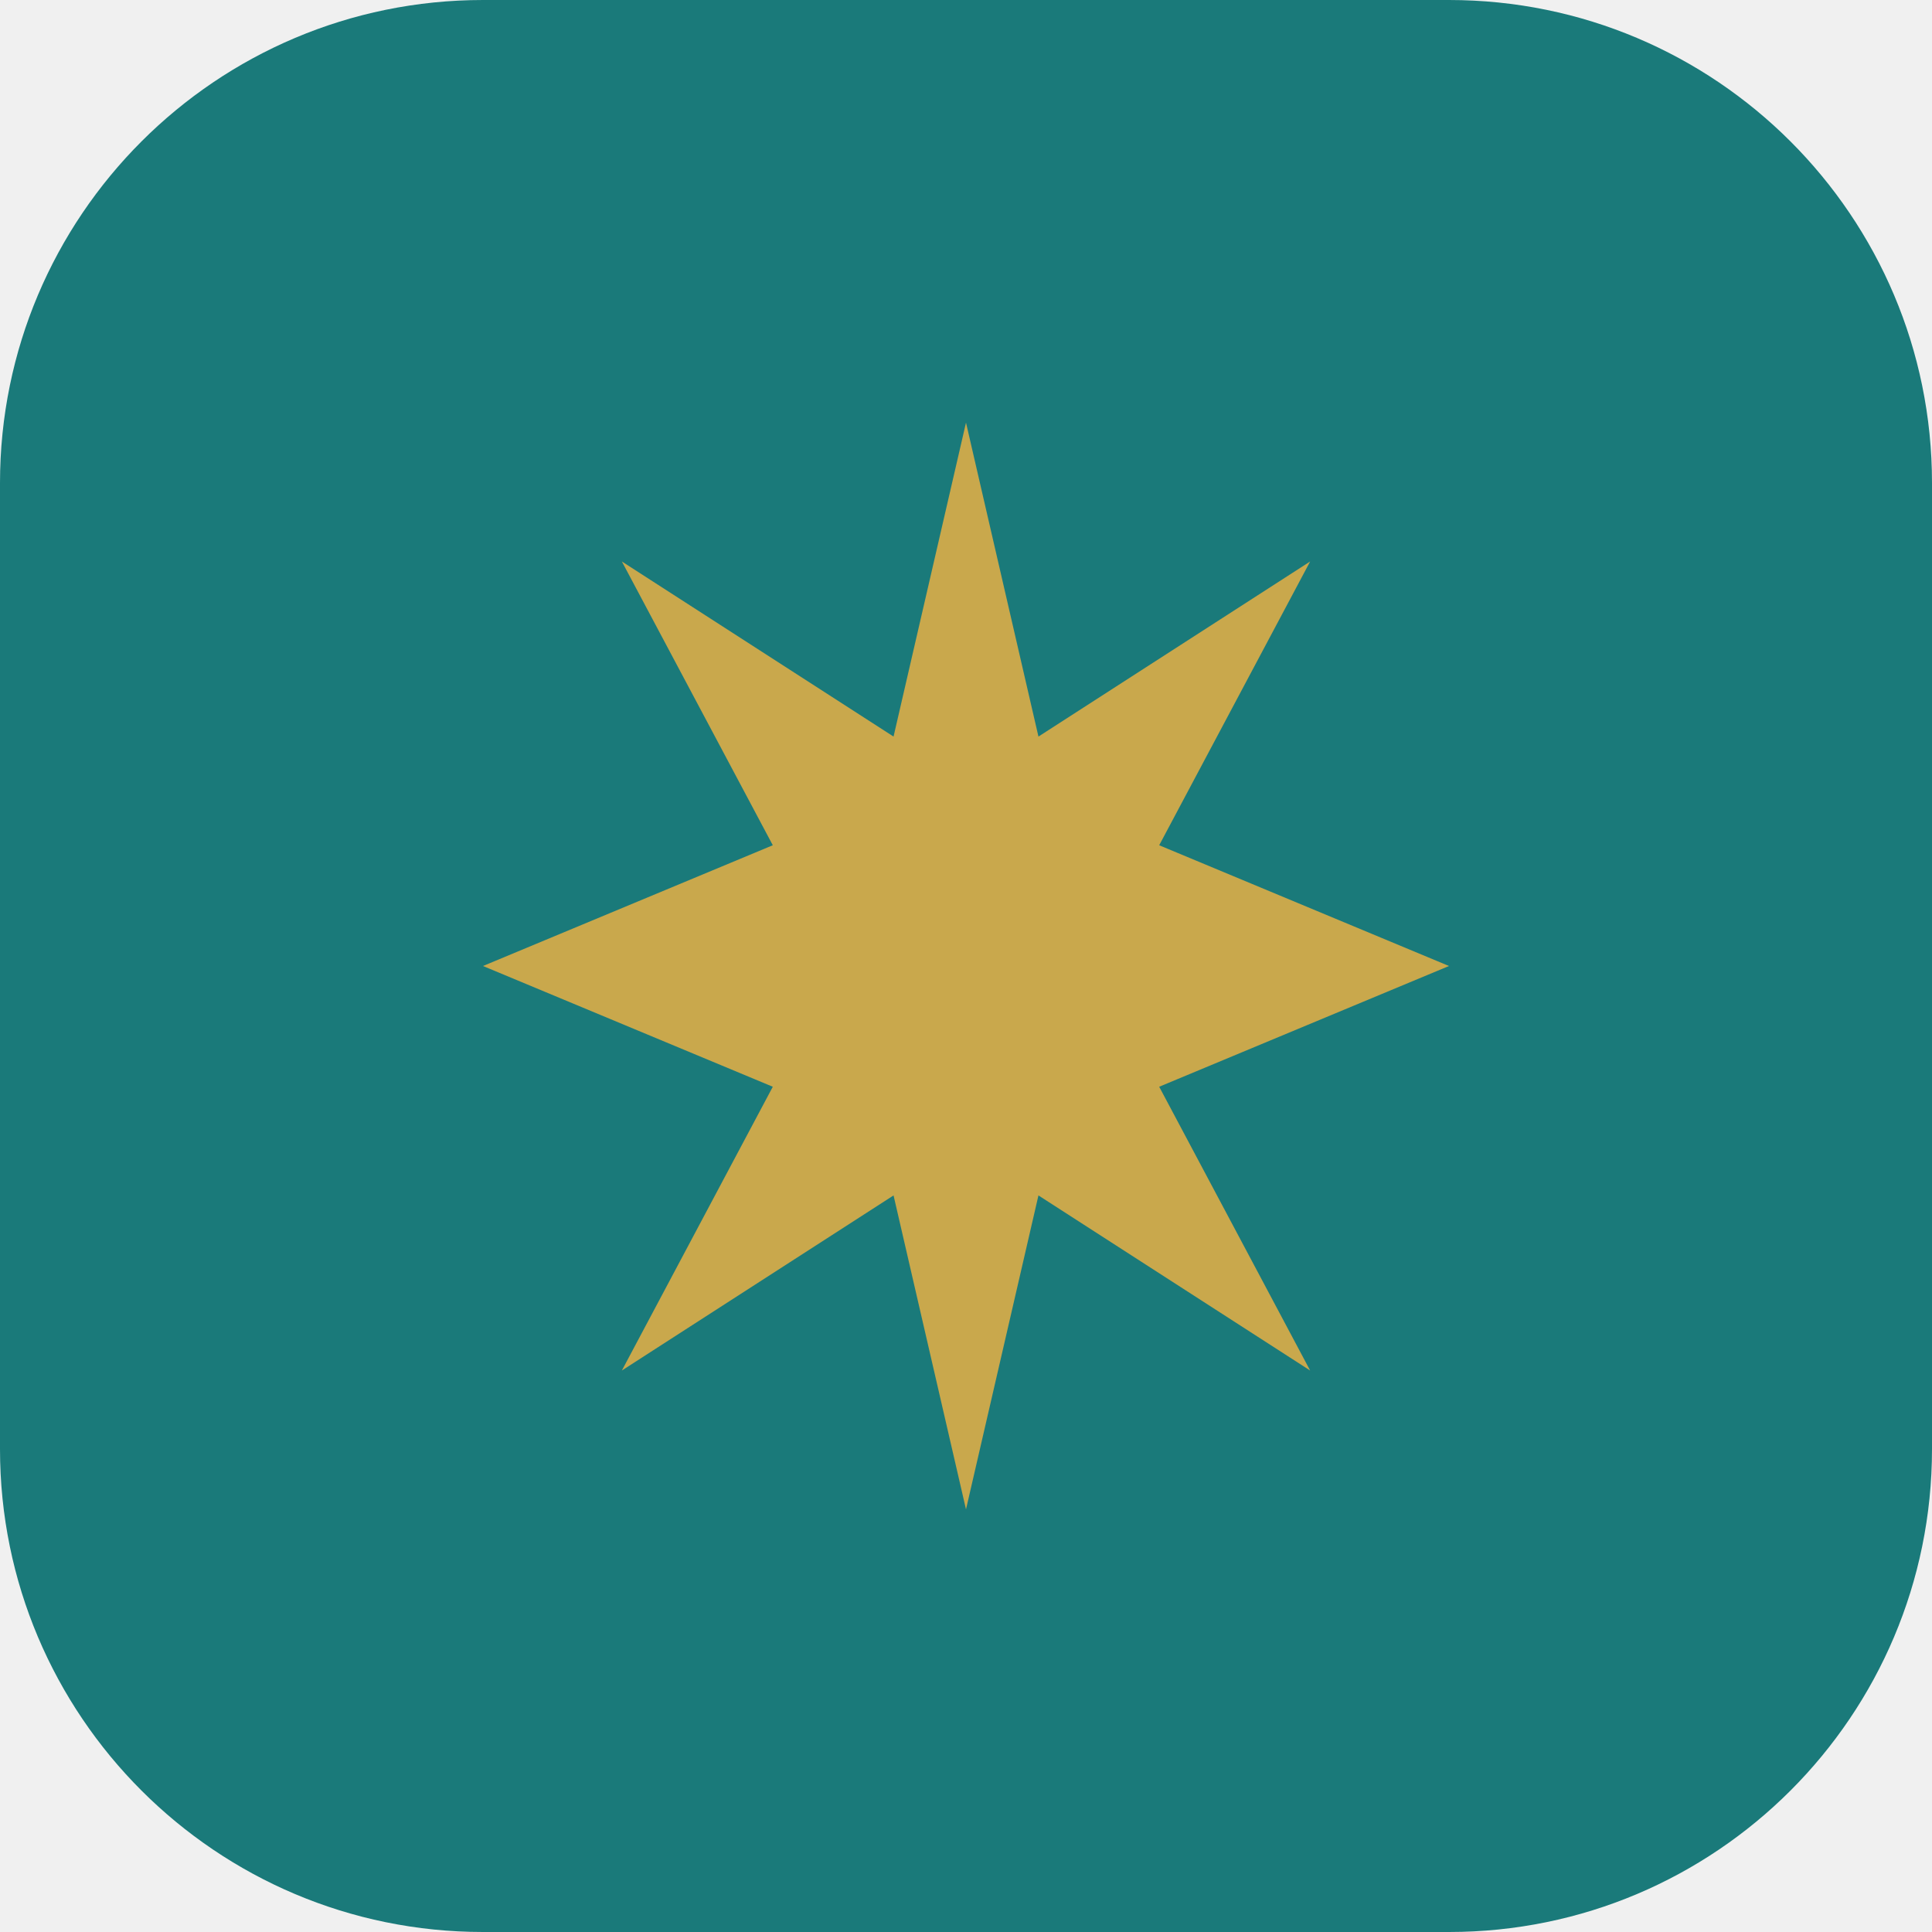
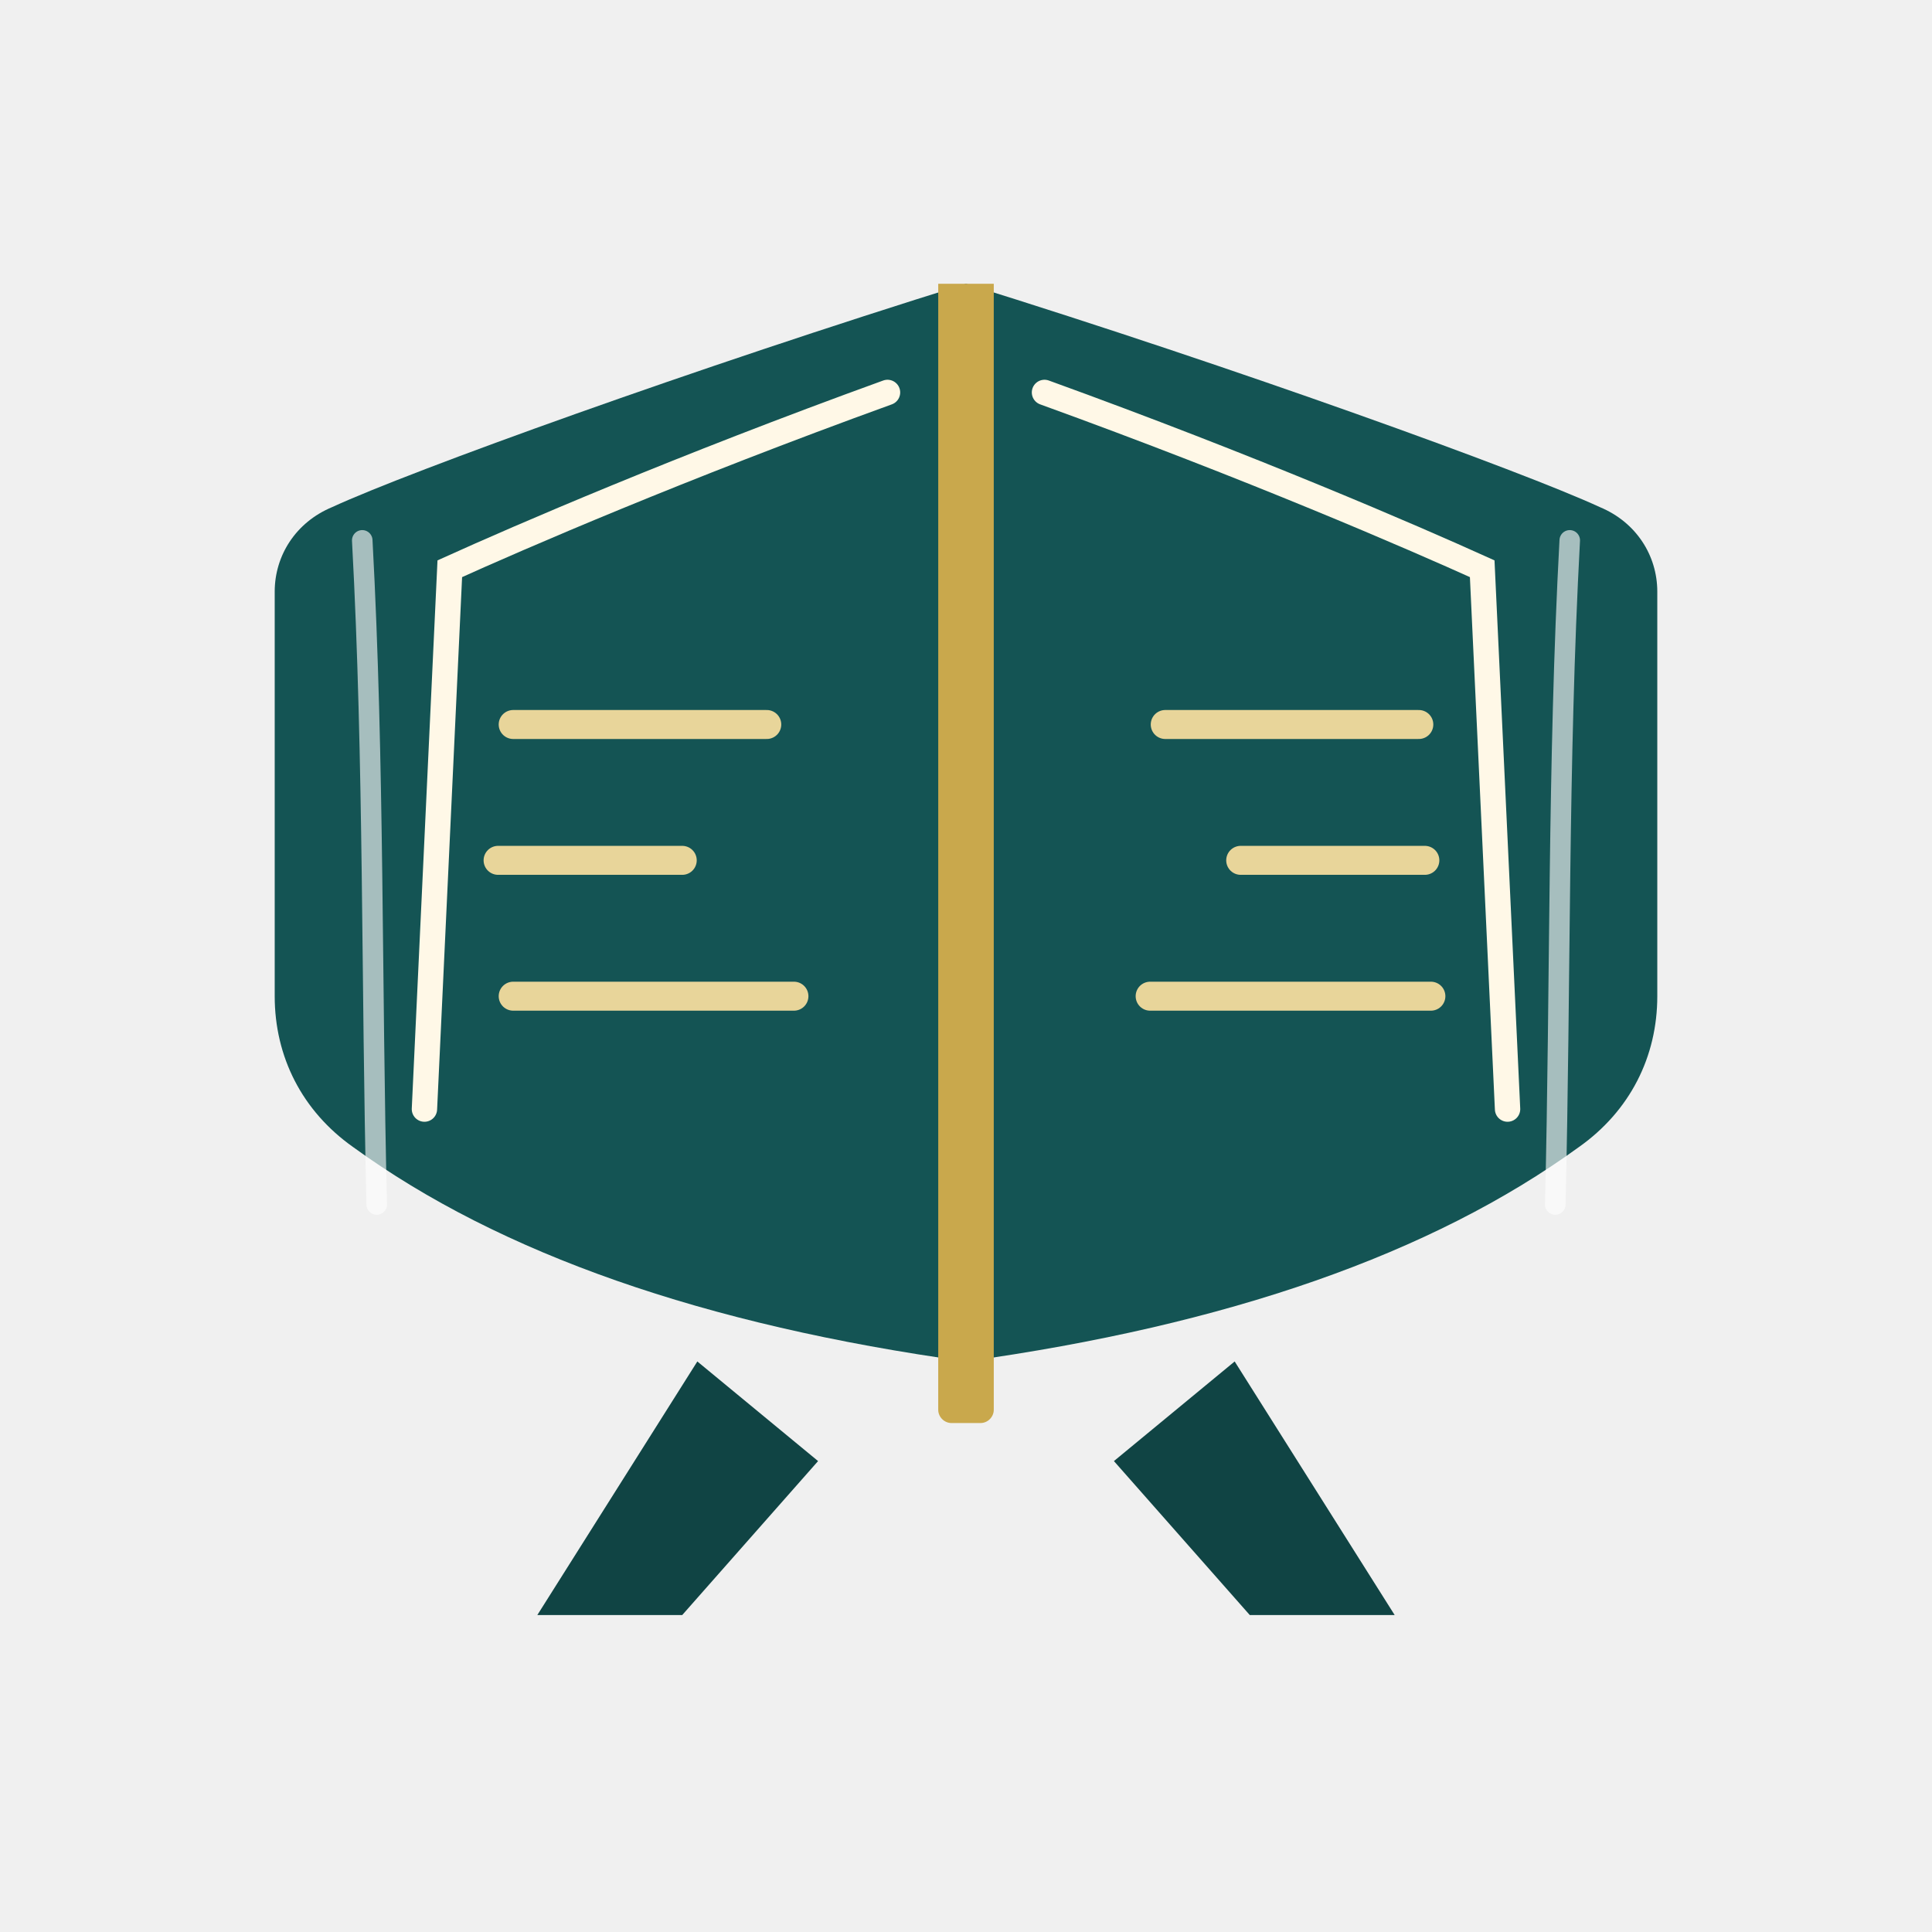
- <svg xmlns="http://www.w3.org/2000/svg" viewBox="0 0 32 32" fill="none">
-   <rect width="32" height="32" rx="8" fill="#1A7A7A" />
-   <path d="M16 7 L17.2 12.2 L21.7 9.3 L19.2 14 L24 16 L19.2 18 L21.7 22.7 L17.2 19.8 L16 25 L14.8 19.8 L10.3 22.7 L12.8 18 L8 16 L12.8 14 L10.3 9.3 L14.8 12.2 Z" fill="#C9A84C" />
+ <svg xmlns="http://www.w3.org/2000/svg" viewBox="0 0 32 32" fill="none" role="img" aria-label="Quran">
+   <path fill="#104444" d="M11.55 22.55 8.9 26.75h2.4l2.25-2.55zm8.9 0 2.65 4.2h-2.4l-2.25-2.55z" />
+   <path fill="#145454" d="M16 4.7C11.5 6.1 6.8 7.8 5.5 8.4 4.9 8.65 4.55 9.2 4.55 9.8V16.5c0 1 .45 1.9 1.3 2.5Q9.5 21.65 16 22.55V4.7z" />
+   <path fill="#145454" d="M16 4.7c4.5 1.4 9.2 3.1 10.5 3.7.6.25.95.8.95 1.4V16.5c0 1-.45 1.9-1.3 2.5Q22.5 21.65 16 22.55V4.7z" />
+   <path fill="#C9A84C" d="M15.54 4.7h.92v18.65c0 .12-.1.22-.22.22h-.48c-.12 0-.22-.1-.22-.22V4.7z" />
+   <path stroke="#FFF8E7" stroke-width="0.42" stroke-linecap="round" d="M14.7 6.5C11.25 7.75 8.6 8.9 7.45 9.42l-.42 8.95" />
+   <path stroke="#FFF8E7" stroke-width="0.42" stroke-linecap="round" d="M17.3 6.5c3.45 1.25 6.1 2.4 7.25 2.92l.42 8.95" />
+   <path stroke="#E8D59A" stroke-width="0.48" stroke-linecap="round" d="M8.5 12h4.2M8.25 14.25h3.05M8.5 16.5h4.65" />
+   <path stroke="#E8D59A" stroke-width="0.48" stroke-linecap="round" d="M19.3 12h4.2M20.55 14.25h3.05M19.05 16.5h4.65" />
+   <path stroke="#FFFFFF" stroke-opacity="0.62" stroke-width="0.34" stroke-linecap="round" d="M6 8.95c.2 3.7.15 7.35.24 11" />
+   <path stroke="#FFFFFF" stroke-opacity="0.62" stroke-width="0.34" stroke-linecap="round" d="M26 8.95c-.2 3.7-.15 7.35-.24 11" />
</svg>
